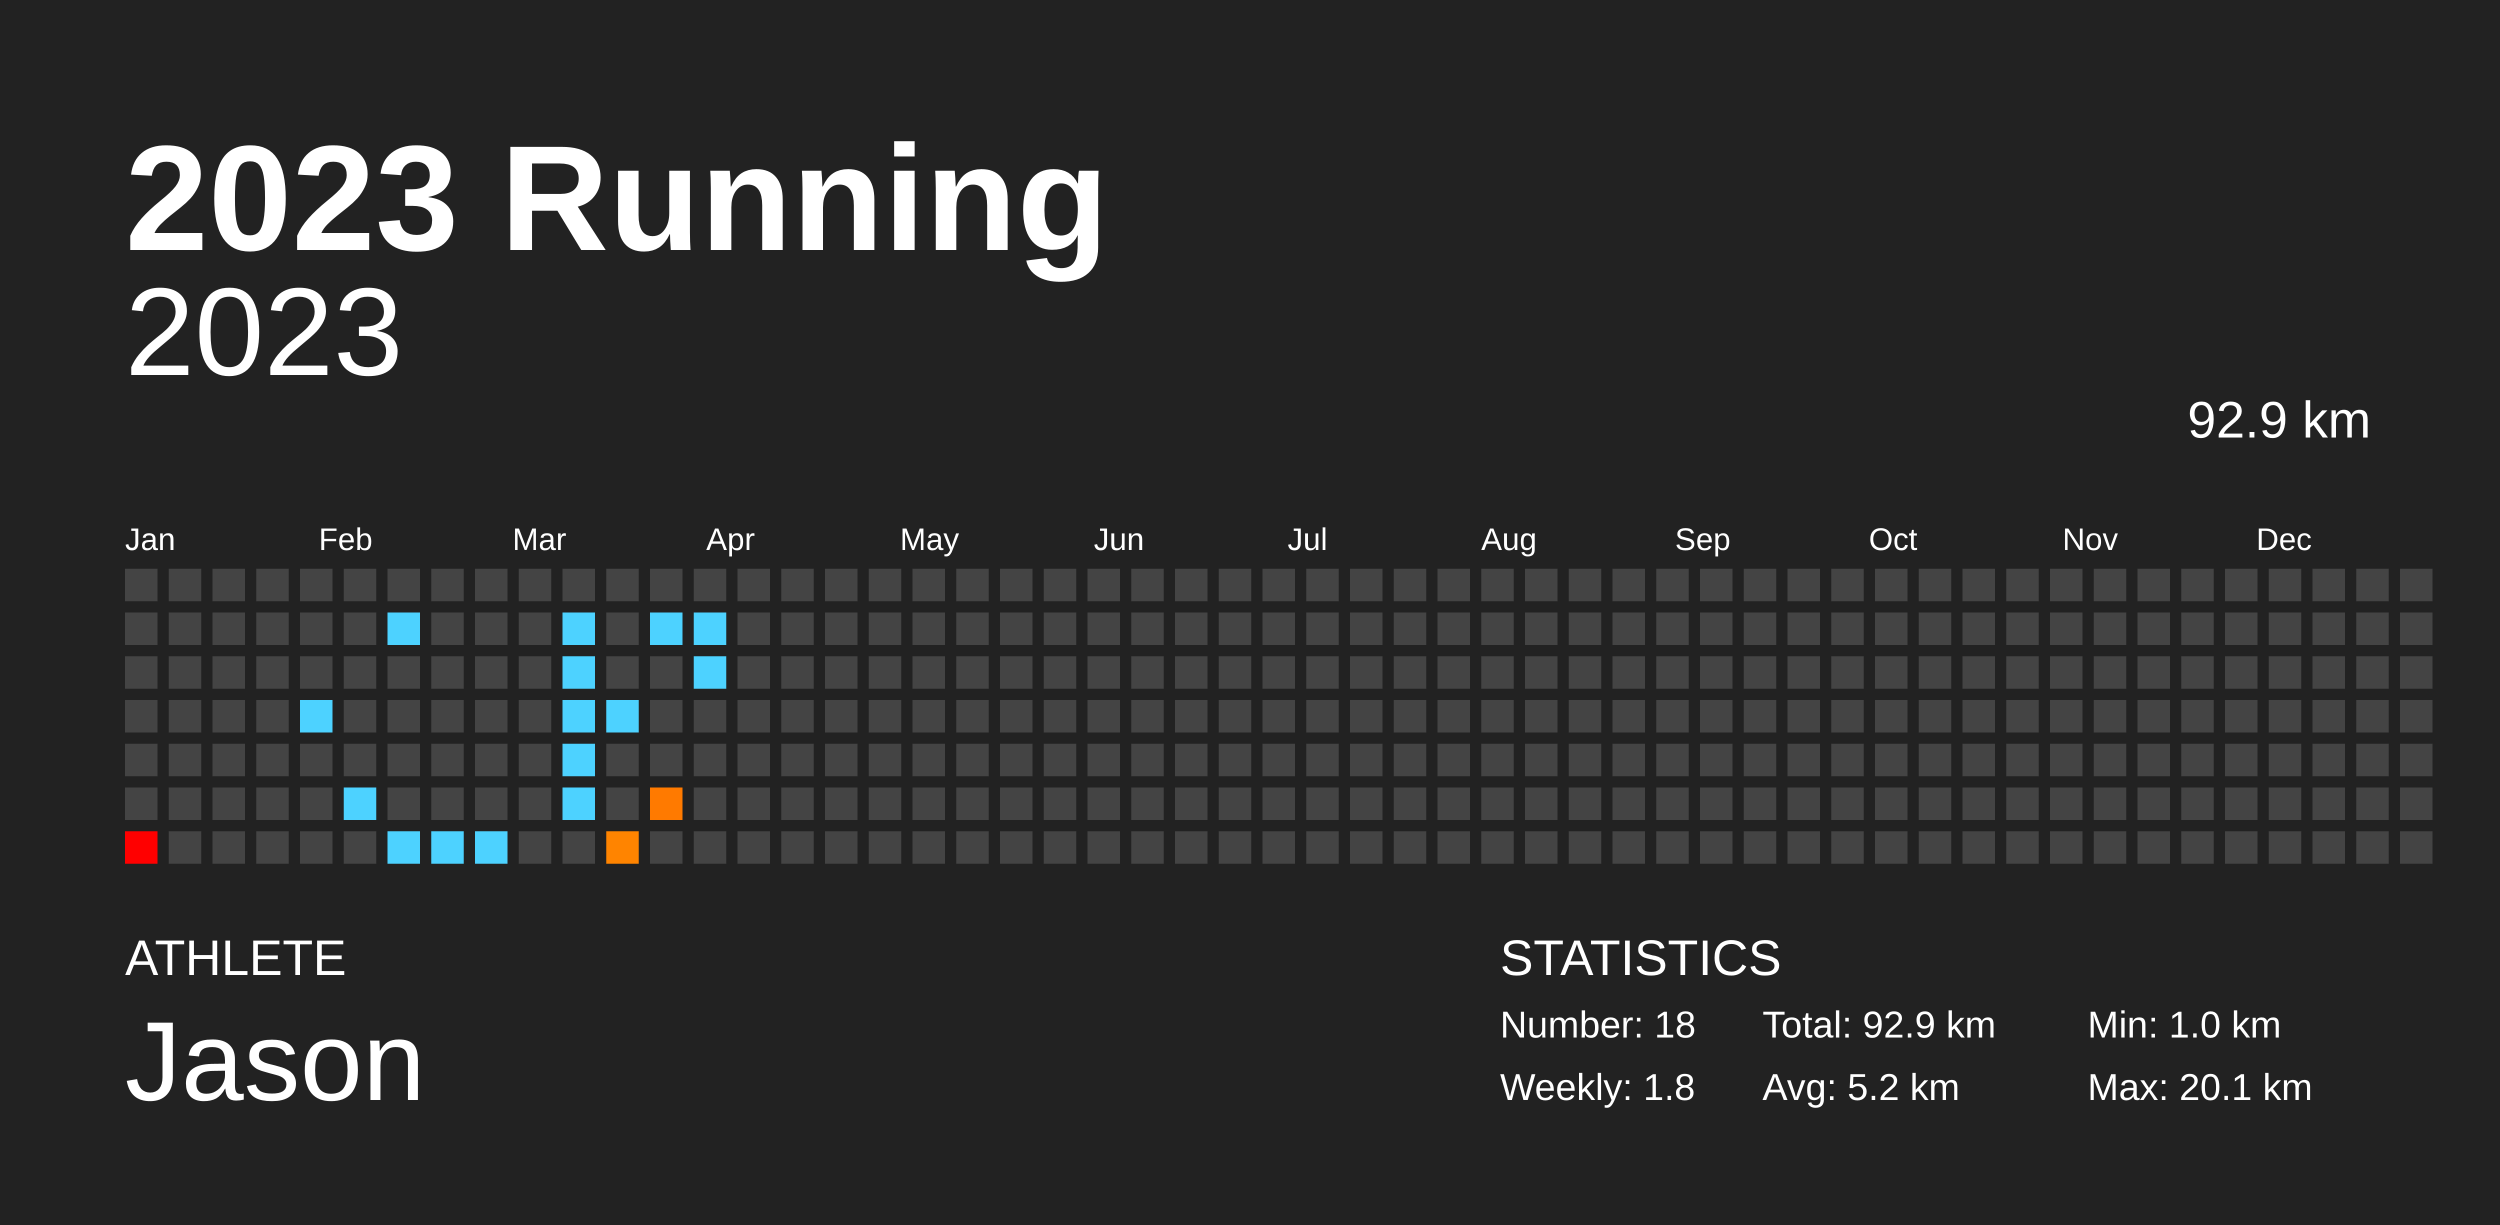
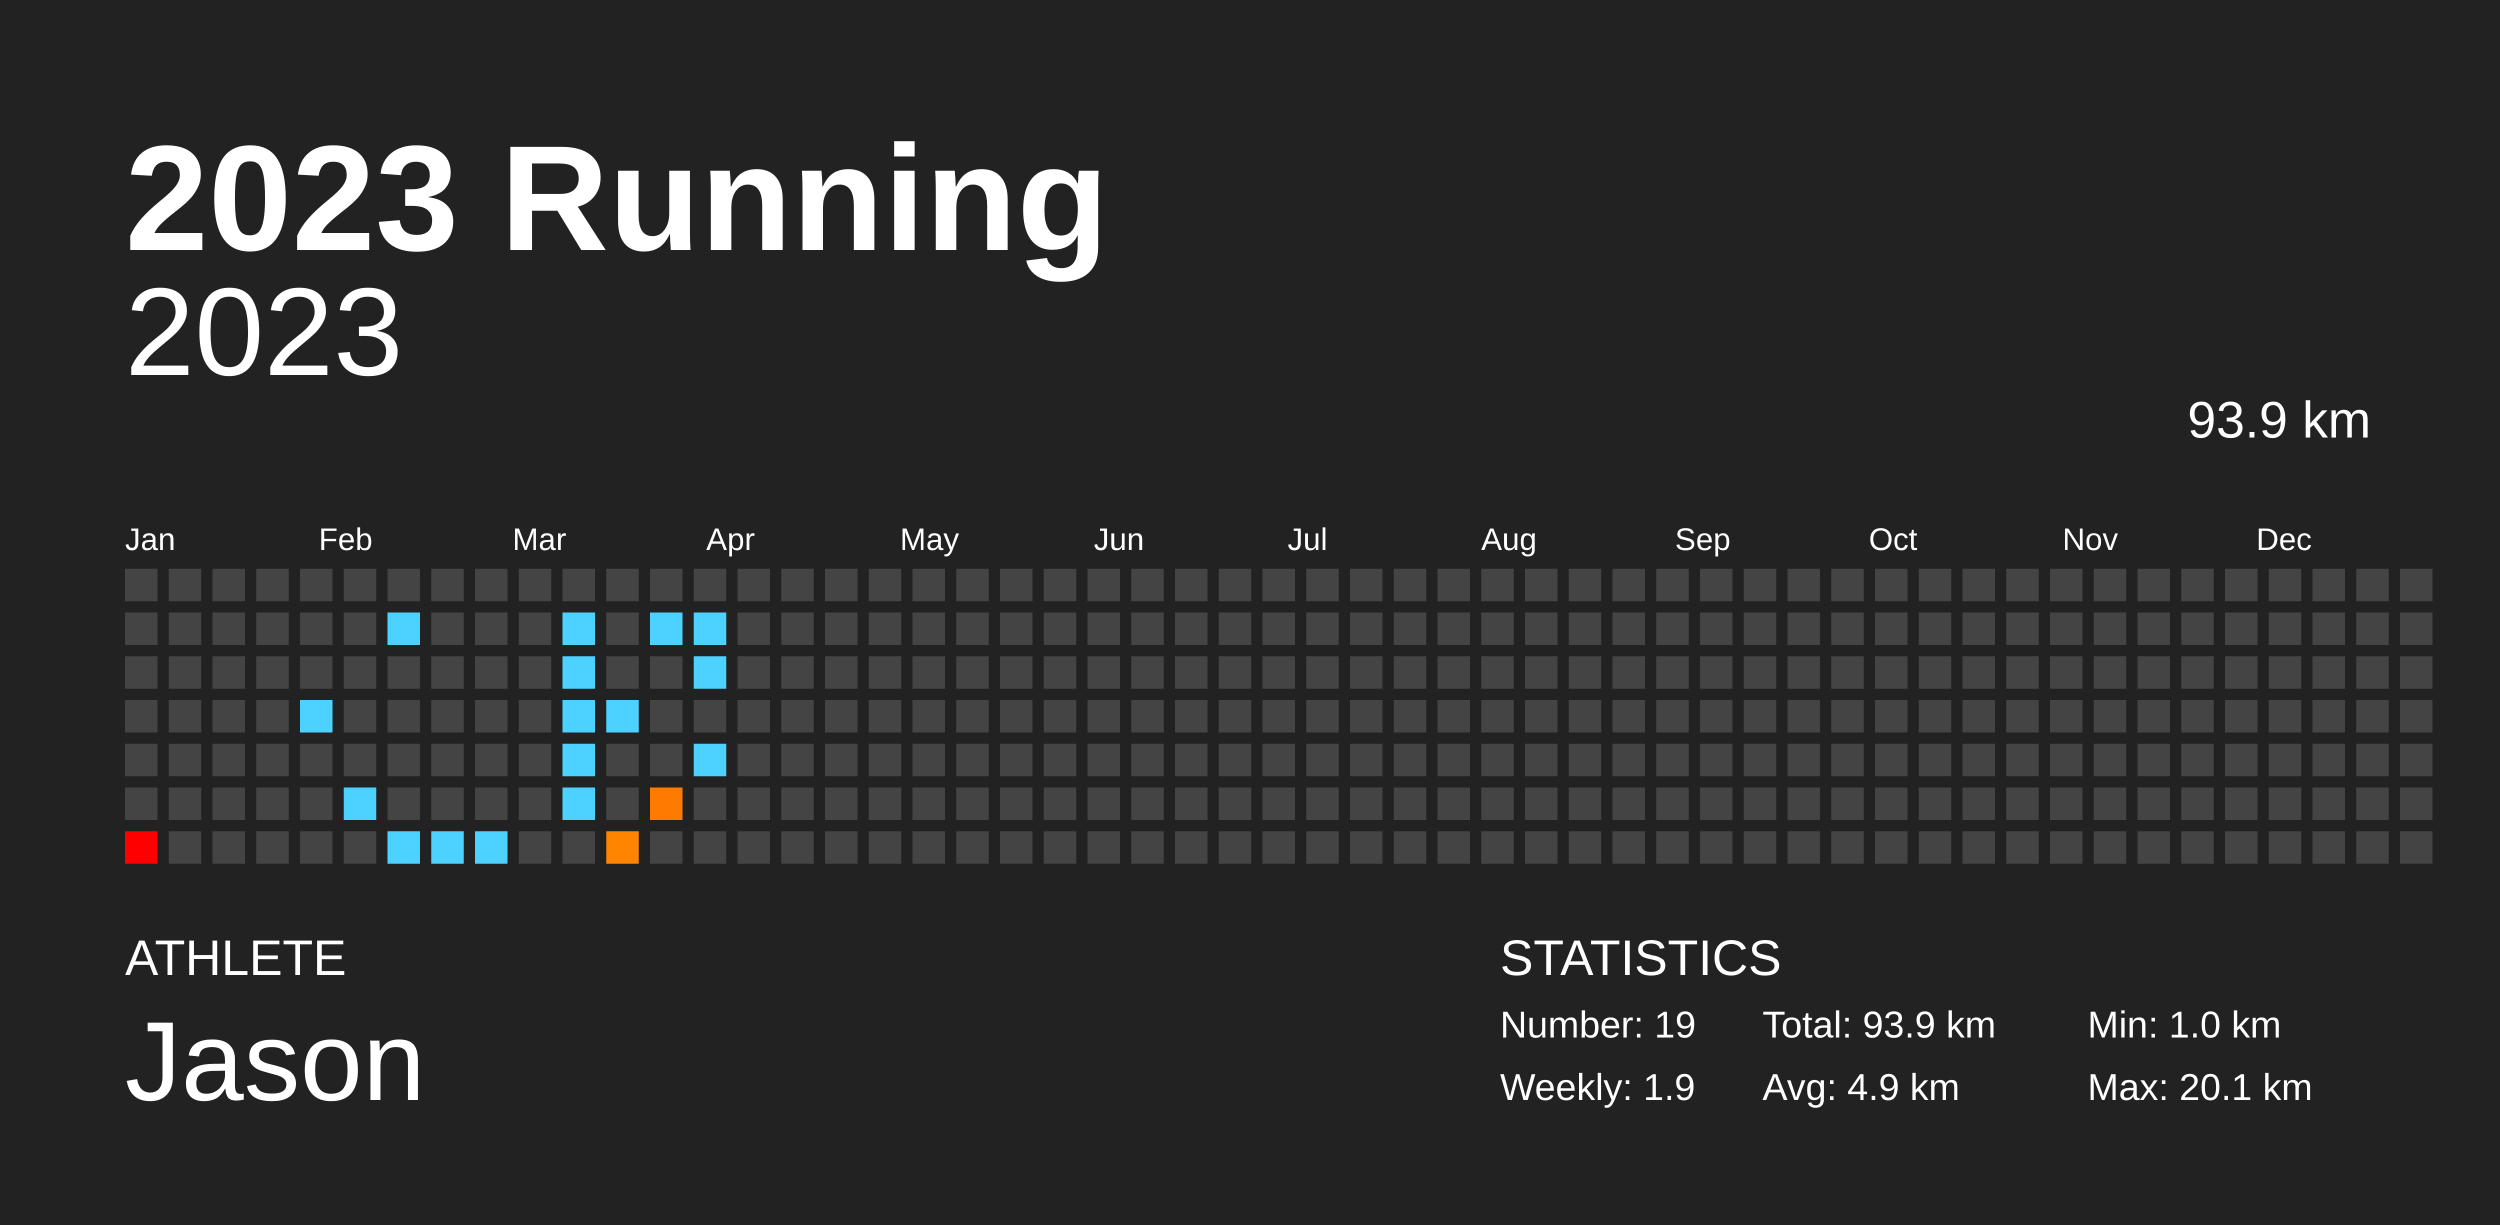
<svg xmlns="http://www.w3.org/2000/svg" baseProfile="full" height="98mm" version="1.1" viewBox="0,0,200,98" width="200mm">
  <defs />
  <rect fill="#222222" height="98" width="200" x="0" y="0" />
  <text fill="#FFFFFF" style="font-size:12px; font-family:Arial; font-weight:bold;" x="10" y="20">2023 Running</text>
  <text fill="#FFFFFF" style="font-size:4px; font-family:Arial" x="10" y="78">ATHLETE</text>
  <text fill="#FFFFFF" style="font-size:9px; font-family:Arial" x="10" y="88">Jason</text>
  <text fill="#FFFFFF" style="font-size:4px; font-family:Arial" x="120" y="78">STATISTICS</text>
-   <text fill="#FFFFFF" style="font-size:3px; font-family:Arial" x="120" y="83">Number: 18</text>
-   <text fill="#FFFFFF" style="font-size:3px; font-family:Arial" x="120" y="88">Weekly: 1.8</text>
-   <text fill="#FFFFFF" style="font-size:3px; font-family:Arial" x="141" y="83">Total: 92.9 km</text>
-   <text fill="#FFFFFF" style="font-size:3px; font-family:Arial" x="141" y="88">Avg: 5.2 km</text>
+   <text fill="#FFFFFF" style="font-size:3px; font-family:Arial" x="120" y="83">Number: 19</text>
+   <text fill="#FFFFFF" style="font-size:3px; font-family:Arial" x="120" y="88">Weekly: 1.9</text>
+   <text fill="#FFFFFF" style="font-size:3px; font-family:Arial" x="141" y="83">Total: 93.9 km</text>
+   <text fill="#FFFFFF" style="font-size:3px; font-family:Arial" x="141" y="88">Avg: 4.9 km</text>
  <text fill="#FFFFFF" style="font-size:3px; font-family:Arial" x="167" y="83">Min: 1.0 km</text>
  <text fill="#FFFFFF" style="font-size:3px; font-family:Arial" x="167" y="88">Max: 20.1 km</text>
  <text alignment-baseline="hanging" fill="#FFFFFF" style="font-size:10.0px; font-family:Arial;" x="10" y="30">2023</text>
-   <text alignment-baseline="hanging" fill="#FFFFFF" style="font-size:4.125px; font-family:Arial;" x="175" y="35">92.9 km</text>
+   <text alignment-baseline="hanging" fill="#FFFFFF" style="font-size:4.125px; font-family:Arial;" x="175" y="35">93.9 km</text>
  <text fill="#FFFFFF" style="font-size:2.5px; font-family:Arial" x="10.0" y="44">Jan</text>
  <text fill="#FFFFFF" style="font-size:2.5px; font-family:Arial" x="25.5" y="44">Feb</text>
  <text fill="#FFFFFF" style="font-size:2.5px; font-family:Arial" x="41.0" y="44">Mar</text>
  <text fill="#FFFFFF" style="font-size:2.5px; font-family:Arial" x="56.5" y="44">Apr</text>
  <text fill="#FFFFFF" style="font-size:2.5px; font-family:Arial" x="72.0" y="44">May</text>
  <text fill="#FFFFFF" style="font-size:2.5px; font-family:Arial" x="87.5" y="44">Jun</text>
  <text fill="#FFFFFF" style="font-size:2.5px; font-family:Arial" x="103.0" y="44">Jul</text>
  <text fill="#FFFFFF" style="font-size:2.5px; font-family:Arial" x="118.5" y="44">Aug</text>
  <text fill="#FFFFFF" style="font-size:2.5px; font-family:Arial" x="134.0" y="44">Sep</text>
  <text fill="#FFFFFF" style="font-size:2.5px; font-family:Arial" x="149.5" y="44">Oct</text>
  <text fill="#FFFFFF" style="font-size:2.5px; font-family:Arial" x="165.0" y="44">Nov</text>
  <text fill="#FFFFFF" style="font-size:2.5px; font-family:Arial" x="180.5" y="44">Dec</text>
  <rect fill="#444444" height="2.6" width="2.6" x="10.0" y="45.5" />
  <rect fill="#444444" height="2.6" width="2.6" x="10.0" y="49.0" />
  <rect fill="#444444" height="2.6" width="2.6" x="10.0" y="52.5" />
  <rect fill="#444444" height="2.6" width="2.6" x="10.0" y="56.0" />
  <rect fill="#444444" height="2.6" width="2.6" x="10.0" y="59.5" />
  <rect fill="#444444" height="2.6" width="2.6" x="10.0" y="63.0" />
  <rect fill="red" height="2.6" width="2.6" x="10.0" y="66.5" />
  <rect fill="#444444" height="2.6" width="2.6" x="13.5" y="45.5" />
  <rect fill="#444444" height="2.6" width="2.6" x="13.5" y="49.0" />
  <rect fill="#444444" height="2.6" width="2.6" x="13.5" y="52.5" />
  <rect fill="#444444" height="2.6" width="2.6" x="13.5" y="56.0" />
  <rect fill="#444444" height="2.6" width="2.6" x="13.5" y="59.5" />
  <rect fill="#444444" height="2.6" width="2.6" x="13.5" y="63.0" />
  <rect fill="#444444" height="2.6" width="2.6" x="13.5" y="66.5" />
  <rect fill="#444444" height="2.6" width="2.6" x="17.0" y="45.5" />
  <rect fill="#444444" height="2.6" width="2.6" x="17.0" y="49.0" />
  <rect fill="#444444" height="2.6" width="2.6" x="17.0" y="52.5" />
  <rect fill="#444444" height="2.6" width="2.6" x="17.0" y="56.0" />
  <rect fill="#444444" height="2.6" width="2.6" x="17.0" y="59.5" />
  <rect fill="#444444" height="2.6" width="2.6" x="17.0" y="63.0" />
  <rect fill="#444444" height="2.6" width="2.6" x="17.0" y="66.5" />
  <rect fill="#444444" height="2.6" width="2.6" x="20.5" y="45.5" />
  <rect fill="#444444" height="2.6" width="2.6" x="20.5" y="49.0" />
  <rect fill="#444444" height="2.6" width="2.6" x="20.5" y="52.5" />
  <rect fill="#444444" height="2.6" width="2.6" x="20.5" y="56.0" />
  <rect fill="#444444" height="2.6" width="2.6" x="20.5" y="59.5" />
  <rect fill="#444444" height="2.6" width="2.6" x="20.5" y="63.0" />
  <rect fill="#444444" height="2.6" width="2.6" x="20.5" y="66.5" />
  <rect fill="#444444" height="2.6" width="2.6" x="24.0" y="45.5" />
  <rect fill="#444444" height="2.6" width="2.6" x="24.0" y="49.0" />
  <rect fill="#444444" height="2.6" width="2.6" x="24.0" y="52.5" />
  <rect fill="#4dd2ff" height="2.6" width="2.6" x="24.0" y="56.0" />
  <rect fill="#444444" height="2.6" width="2.6" x="24.0" y="59.5" />
  <rect fill="#444444" height="2.6" width="2.6" x="24.0" y="63.0" />
  <rect fill="#444444" height="2.6" width="2.6" x="24.0" y="66.5" />
  <rect fill="#444444" height="2.6" width="2.6" x="27.5" y="45.5" />
  <rect fill="#444444" height="2.6" width="2.6" x="27.5" y="49.0" />
  <rect fill="#444444" height="2.6" width="2.6" x="27.5" y="52.5" />
  <rect fill="#444444" height="2.6" width="2.6" x="27.5" y="56.0" />
  <rect fill="#444444" height="2.6" width="2.6" x="27.5" y="59.5" />
  <rect fill="#4dd2ff" height="2.6" width="2.6" x="27.5" y="63.0" />
  <rect fill="#444444" height="2.6" width="2.6" x="27.5" y="66.5" />
  <rect fill="#444444" height="2.6" width="2.6" x="31.0" y="45.5" />
  <rect fill="#4dd2ff" height="2.6" width="2.6" x="31.0" y="49.0" />
  <rect fill="#444444" height="2.6" width="2.6" x="31.0" y="52.5" />
  <rect fill="#444444" height="2.6" width="2.6" x="31.0" y="56.0" />
  <rect fill="#444444" height="2.6" width="2.6" x="31.0" y="59.5" />
  <rect fill="#444444" height="2.6" width="2.6" x="31.0" y="63.0" />
  <rect fill="#4dd2ff" height="2.6" width="2.6" x="31.0" y="66.5" />
  <rect fill="#444444" height="2.6" width="2.6" x="34.5" y="45.5" />
  <rect fill="#444444" height="2.6" width="2.6" x="34.5" y="49.0" />
  <rect fill="#444444" height="2.6" width="2.6" x="34.5" y="52.5" />
  <rect fill="#444444" height="2.6" width="2.6" x="34.5" y="56.0" />
  <rect fill="#444444" height="2.6" width="2.6" x="34.5" y="59.5" />
  <rect fill="#444444" height="2.6" width="2.6" x="34.5" y="63.0" />
  <rect fill="#4dd2ff" height="2.6" width="2.6" x="34.5" y="66.5" />
  <rect fill="#444444" height="2.6" width="2.6" x="38.0" y="45.5" />
  <rect fill="#444444" height="2.6" width="2.6" x="38.0" y="49.0" />
  <rect fill="#444444" height="2.6" width="2.6" x="38.0" y="52.5" />
  <rect fill="#444444" height="2.6" width="2.6" x="38.0" y="56.0" />
  <rect fill="#444444" height="2.6" width="2.6" x="38.0" y="59.5" />
  <rect fill="#444444" height="2.6" width="2.6" x="38.0" y="63.0" />
  <rect fill="#4dd2ff" height="2.6" width="2.6" x="38.0" y="66.5" />
  <rect fill="#444444" height="2.6" width="2.6" x="41.5" y="45.5" />
  <rect fill="#444444" height="2.6" width="2.6" x="41.5" y="49.0" />
  <rect fill="#444444" height="2.6" width="2.6" x="41.5" y="52.5" />
  <rect fill="#444444" height="2.6" width="2.6" x="41.5" y="56.0" />
  <rect fill="#444444" height="2.6" width="2.6" x="41.5" y="59.5" />
  <rect fill="#444444" height="2.6" width="2.6" x="41.5" y="63.0" />
  <rect fill="#444444" height="2.6" width="2.6" x="41.5" y="66.5" />
  <rect fill="#444444" height="2.6" width="2.6" x="45.0" y="45.5" />
  <rect fill="#4dd2ff" height="2.6" width="2.6" x="45.0" y="49.0" />
  <rect fill="#4dd2ff" height="2.6" width="2.6" x="45.0" y="52.5" />
  <rect fill="#4dd2ff" height="2.6" width="2.6" x="45.0" y="56.0" />
  <rect fill="#4dd2ff" height="2.6" width="2.6" x="45.0" y="59.5" />
  <rect fill="#4dd2ff" height="2.6" width="2.6" x="45.0" y="63.0" />
  <rect fill="#444444" height="2.6" width="2.6" x="45.0" y="66.5" />
  <rect fill="#444444" height="2.6" width="2.6" x="48.5" y="45.5" />
  <rect fill="#444444" height="2.6" width="2.6" x="48.5" y="49.0" />
  <rect fill="#444444" height="2.6" width="2.6" x="48.5" y="52.5" />
  <rect fill="#4dd2ff" height="2.6" width="2.6" x="48.5" y="56.0" />
  <rect fill="#444444" height="2.6" width="2.6" x="48.5" y="59.5" />
  <rect fill="#444444" height="2.6" width="2.6" x="48.5" y="63.0" />
  <rect fill="#ff8400" height="2.6" width="2.6" x="48.5" y="66.5" />
  <rect fill="#444444" height="2.6" width="2.6" x="52.0" y="45.5" />
  <rect fill="#4dd2ff" height="2.6" width="2.6" x="52.0" y="49.0" />
  <rect fill="#444444" height="2.6" width="2.6" x="52.0" y="52.5" />
  <rect fill="#444444" height="2.6" width="2.6" x="52.0" y="56.0" />
  <rect fill="#444444" height="2.6" width="2.6" x="52.0" y="59.5" />
  <rect fill="#ff7a00" height="2.6" width="2.6" x="52.0" y="63.0" />
  <rect fill="#444444" height="2.6" width="2.6" x="52.0" y="66.5" />
  <rect fill="#444444" height="2.6" width="2.6" x="55.5" y="45.5" />
  <rect fill="#4dd2ff" height="2.6" width="2.6" x="55.5" y="49.0" />
  <rect fill="#4dd2ff" height="2.6" width="2.6" x="55.5" y="52.5" />
  <rect fill="#444444" height="2.6" width="2.6" x="55.5" y="56.0" />
-   <rect fill="#444444" height="2.6" width="2.6" x="55.5" y="59.5" />
+   <rect fill="#4dd2ff" height="2.6" width="2.6" x="55.5" y="59.5" />
  <rect fill="#444444" height="2.6" width="2.6" x="55.5" y="63.0" />
  <rect fill="#444444" height="2.6" width="2.6" x="55.5" y="66.5" />
  <rect fill="#444444" height="2.6" width="2.6" x="59.0" y="45.5" />
  <rect fill="#444444" height="2.6" width="2.6" x="59.0" y="49.0" />
  <rect fill="#444444" height="2.6" width="2.6" x="59.0" y="52.5" />
  <rect fill="#444444" height="2.6" width="2.6" x="59.0" y="56.0" />
  <rect fill="#444444" height="2.6" width="2.6" x="59.0" y="59.5" />
  <rect fill="#444444" height="2.6" width="2.6" x="59.0" y="63.0" />
  <rect fill="#444444" height="2.6" width="2.6" x="59.0" y="66.5" />
  <rect fill="#444444" height="2.6" width="2.6" x="62.5" y="45.5" />
  <rect fill="#444444" height="2.6" width="2.6" x="62.5" y="49.0" />
  <rect fill="#444444" height="2.6" width="2.6" x="62.5" y="52.5" />
  <rect fill="#444444" height="2.6" width="2.6" x="62.5" y="56.0" />
  <rect fill="#444444" height="2.6" width="2.6" x="62.5" y="59.5" />
  <rect fill="#444444" height="2.6" width="2.6" x="62.5" y="63.0" />
  <rect fill="#444444" height="2.6" width="2.6" x="62.5" y="66.5" />
  <rect fill="#444444" height="2.6" width="2.6" x="66.0" y="45.5" />
  <rect fill="#444444" height="2.6" width="2.6" x="66.0" y="49.0" />
  <rect fill="#444444" height="2.6" width="2.6" x="66.0" y="52.5" />
  <rect fill="#444444" height="2.6" width="2.6" x="66.0" y="56.0" />
  <rect fill="#444444" height="2.6" width="2.6" x="66.0" y="59.5" />
  <rect fill="#444444" height="2.6" width="2.6" x="66.0" y="63.0" />
  <rect fill="#444444" height="2.6" width="2.6" x="66.0" y="66.5" />
  <rect fill="#444444" height="2.6" width="2.6" x="69.5" y="45.5" />
  <rect fill="#444444" height="2.6" width="2.6" x="69.5" y="49.0" />
  <rect fill="#444444" height="2.6" width="2.6" x="69.5" y="52.5" />
  <rect fill="#444444" height="2.6" width="2.6" x="69.5" y="56.0" />
  <rect fill="#444444" height="2.6" width="2.6" x="69.5" y="59.5" />
  <rect fill="#444444" height="2.6" width="2.6" x="69.5" y="63.0" />
  <rect fill="#444444" height="2.6" width="2.6" x="69.5" y="66.5" />
  <rect fill="#444444" height="2.6" width="2.6" x="73.0" y="45.5" />
  <rect fill="#444444" height="2.6" width="2.6" x="73.0" y="49.0" />
  <rect fill="#444444" height="2.6" width="2.6" x="73.0" y="52.5" />
  <rect fill="#444444" height="2.6" width="2.6" x="73.0" y="56.0" />
  <rect fill="#444444" height="2.6" width="2.6" x="73.0" y="59.5" />
  <rect fill="#444444" height="2.6" width="2.6" x="73.0" y="63.0" />
  <rect fill="#444444" height="2.6" width="2.6" x="73.0" y="66.5" />
  <rect fill="#444444" height="2.6" width="2.6" x="76.5" y="45.5" />
  <rect fill="#444444" height="2.6" width="2.6" x="76.5" y="49.0" />
  <rect fill="#444444" height="2.6" width="2.6" x="76.5" y="52.5" />
  <rect fill="#444444" height="2.6" width="2.6" x="76.5" y="56.0" />
  <rect fill="#444444" height="2.6" width="2.6" x="76.5" y="59.5" />
  <rect fill="#444444" height="2.6" width="2.6" x="76.5" y="63.0" />
  <rect fill="#444444" height="2.6" width="2.6" x="76.5" y="66.5" />
  <rect fill="#444444" height="2.6" width="2.6" x="80.0" y="45.5" />
  <rect fill="#444444" height="2.6" width="2.6" x="80.0" y="49.0" />
  <rect fill="#444444" height="2.6" width="2.6" x="80.0" y="52.5" />
  <rect fill="#444444" height="2.6" width="2.6" x="80.0" y="56.0" />
  <rect fill="#444444" height="2.6" width="2.6" x="80.0" y="59.5" />
  <rect fill="#444444" height="2.6" width="2.6" x="80.0" y="63.0" />
  <rect fill="#444444" height="2.6" width="2.6" x="80.0" y="66.5" />
  <rect fill="#444444" height="2.6" width="2.6" x="83.5" y="45.5" />
  <rect fill="#444444" height="2.6" width="2.6" x="83.5" y="49.0" />
  <rect fill="#444444" height="2.6" width="2.6" x="83.5" y="52.5" />
  <rect fill="#444444" height="2.6" width="2.6" x="83.5" y="56.0" />
  <rect fill="#444444" height="2.6" width="2.6" x="83.5" y="59.5" />
  <rect fill="#444444" height="2.6" width="2.6" x="83.5" y="63.0" />
  <rect fill="#444444" height="2.6" width="2.6" x="83.5" y="66.5" />
  <rect fill="#444444" height="2.6" width="2.6" x="87.0" y="45.5" />
  <rect fill="#444444" height="2.6" width="2.6" x="87.0" y="49.0" />
  <rect fill="#444444" height="2.6" width="2.6" x="87.0" y="52.5" />
  <rect fill="#444444" height="2.6" width="2.6" x="87.0" y="56.0" />
  <rect fill="#444444" height="2.6" width="2.6" x="87.0" y="59.5" />
  <rect fill="#444444" height="2.6" width="2.6" x="87.0" y="63.0" />
  <rect fill="#444444" height="2.6" width="2.6" x="87.0" y="66.5" />
  <rect fill="#444444" height="2.6" width="2.6" x="90.5" y="45.5" />
  <rect fill="#444444" height="2.6" width="2.6" x="90.5" y="49.0" />
  <rect fill="#444444" height="2.6" width="2.6" x="90.5" y="52.5" />
  <rect fill="#444444" height="2.6" width="2.6" x="90.5" y="56.0" />
  <rect fill="#444444" height="2.6" width="2.6" x="90.5" y="59.5" />
  <rect fill="#444444" height="2.6" width="2.6" x="90.5" y="63.0" />
  <rect fill="#444444" height="2.6" width="2.6" x="90.5" y="66.5" />
  <rect fill="#444444" height="2.6" width="2.6" x="94.0" y="45.5" />
  <rect fill="#444444" height="2.6" width="2.6" x="94.0" y="49.0" />
  <rect fill="#444444" height="2.6" width="2.6" x="94.0" y="52.5" />
  <rect fill="#444444" height="2.6" width="2.6" x="94.0" y="56.0" />
  <rect fill="#444444" height="2.6" width="2.6" x="94.0" y="59.5" />
  <rect fill="#444444" height="2.6" width="2.6" x="94.0" y="63.0" />
  <rect fill="#444444" height="2.6" width="2.6" x="94.0" y="66.5" />
  <rect fill="#444444" height="2.6" width="2.6" x="97.5" y="45.5" />
  <rect fill="#444444" height="2.6" width="2.6" x="97.5" y="49.0" />
  <rect fill="#444444" height="2.6" width="2.6" x="97.5" y="52.5" />
  <rect fill="#444444" height="2.6" width="2.6" x="97.5" y="56.0" />
  <rect fill="#444444" height="2.6" width="2.6" x="97.5" y="59.5" />
  <rect fill="#444444" height="2.6" width="2.6" x="97.5" y="63.0" />
  <rect fill="#444444" height="2.6" width="2.6" x="97.5" y="66.5" />
  <rect fill="#444444" height="2.6" width="2.6" x="101.0" y="45.5" />
  <rect fill="#444444" height="2.6" width="2.6" x="101.0" y="49.0" />
  <rect fill="#444444" height="2.6" width="2.6" x="101.0" y="52.5" />
  <rect fill="#444444" height="2.6" width="2.6" x="101.0" y="56.0" />
  <rect fill="#444444" height="2.6" width="2.6" x="101.0" y="59.5" />
  <rect fill="#444444" height="2.6" width="2.6" x="101.0" y="63.0" />
  <rect fill="#444444" height="2.6" width="2.6" x="101.0" y="66.5" />
  <rect fill="#444444" height="2.6" width="2.6" x="104.5" y="45.5" />
  <rect fill="#444444" height="2.6" width="2.6" x="104.5" y="49.0" />
  <rect fill="#444444" height="2.6" width="2.6" x="104.5" y="52.5" />
  <rect fill="#444444" height="2.6" width="2.6" x="104.5" y="56.0" />
  <rect fill="#444444" height="2.6" width="2.6" x="104.5" y="59.5" />
  <rect fill="#444444" height="2.6" width="2.6" x="104.5" y="63.0" />
  <rect fill="#444444" height="2.6" width="2.6" x="104.5" y="66.5" />
  <rect fill="#444444" height="2.6" width="2.6" x="108.0" y="45.5" />
  <rect fill="#444444" height="2.6" width="2.6" x="108.0" y="49.0" />
  <rect fill="#444444" height="2.6" width="2.6" x="108.0" y="52.5" />
  <rect fill="#444444" height="2.6" width="2.6" x="108.0" y="56.0" />
  <rect fill="#444444" height="2.6" width="2.6" x="108.0" y="59.5" />
  <rect fill="#444444" height="2.6" width="2.6" x="108.0" y="63.0" />
  <rect fill="#444444" height="2.6" width="2.6" x="108.0" y="66.5" />
  <rect fill="#444444" height="2.6" width="2.6" x="111.5" y="45.5" />
  <rect fill="#444444" height="2.6" width="2.6" x="111.5" y="49.0" />
  <rect fill="#444444" height="2.6" width="2.6" x="111.5" y="52.5" />
  <rect fill="#444444" height="2.6" width="2.6" x="111.5" y="56.0" />
  <rect fill="#444444" height="2.6" width="2.6" x="111.5" y="59.5" />
  <rect fill="#444444" height="2.6" width="2.6" x="111.5" y="63.0" />
  <rect fill="#444444" height="2.6" width="2.6" x="111.5" y="66.5" />
  <rect fill="#444444" height="2.6" width="2.6" x="115.0" y="45.5" />
  <rect fill="#444444" height="2.6" width="2.6" x="115.0" y="49.0" />
  <rect fill="#444444" height="2.6" width="2.6" x="115.0" y="52.5" />
  <rect fill="#444444" height="2.6" width="2.6" x="115.0" y="56.0" />
  <rect fill="#444444" height="2.6" width="2.6" x="115.0" y="59.5" />
  <rect fill="#444444" height="2.6" width="2.6" x="115.0" y="63.0" />
  <rect fill="#444444" height="2.6" width="2.6" x="115.0" y="66.5" />
  <rect fill="#444444" height="2.6" width="2.6" x="118.5" y="45.5" />
  <rect fill="#444444" height="2.6" width="2.6" x="118.5" y="49.0" />
  <rect fill="#444444" height="2.6" width="2.6" x="118.5" y="52.5" />
  <rect fill="#444444" height="2.6" width="2.6" x="118.5" y="56.0" />
  <rect fill="#444444" height="2.6" width="2.6" x="118.5" y="59.5" />
  <rect fill="#444444" height="2.6" width="2.6" x="118.5" y="63.0" />
  <rect fill="#444444" height="2.6" width="2.6" x="118.5" y="66.5" />
  <rect fill="#444444" height="2.6" width="2.6" x="122.0" y="45.5" />
  <rect fill="#444444" height="2.6" width="2.6" x="122.0" y="49.0" />
  <rect fill="#444444" height="2.6" width="2.6" x="122.0" y="52.5" />
  <rect fill="#444444" height="2.6" width="2.6" x="122.0" y="56.0" />
  <rect fill="#444444" height="2.6" width="2.6" x="122.0" y="59.5" />
  <rect fill="#444444" height="2.6" width="2.6" x="122.0" y="63.0" />
  <rect fill="#444444" height="2.6" width="2.6" x="122.0" y="66.5" />
  <rect fill="#444444" height="2.6" width="2.6" x="125.5" y="45.5" />
  <rect fill="#444444" height="2.6" width="2.6" x="125.5" y="49.0" />
  <rect fill="#444444" height="2.6" width="2.6" x="125.5" y="52.5" />
  <rect fill="#444444" height="2.6" width="2.6" x="125.5" y="56.0" />
  <rect fill="#444444" height="2.6" width="2.6" x="125.5" y="59.5" />
  <rect fill="#444444" height="2.6" width="2.6" x="125.5" y="63.0" />
  <rect fill="#444444" height="2.6" width="2.6" x="125.5" y="66.5" />
  <rect fill="#444444" height="2.6" width="2.6" x="129.0" y="45.5" />
  <rect fill="#444444" height="2.6" width="2.6" x="129.0" y="49.0" />
  <rect fill="#444444" height="2.6" width="2.6" x="129.0" y="52.5" />
  <rect fill="#444444" height="2.6" width="2.6" x="129.0" y="56.0" />
  <rect fill="#444444" height="2.6" width="2.6" x="129.0" y="59.5" />
  <rect fill="#444444" height="2.6" width="2.6" x="129.0" y="63.0" />
  <rect fill="#444444" height="2.6" width="2.6" x="129.0" y="66.5" />
  <rect fill="#444444" height="2.6" width="2.6" x="132.5" y="45.5" />
  <rect fill="#444444" height="2.6" width="2.6" x="132.5" y="49.0" />
  <rect fill="#444444" height="2.6" width="2.6" x="132.5" y="52.5" />
  <rect fill="#444444" height="2.6" width="2.6" x="132.5" y="56.0" />
  <rect fill="#444444" height="2.6" width="2.6" x="132.5" y="59.5" />
  <rect fill="#444444" height="2.6" width="2.6" x="132.5" y="63.0" />
  <rect fill="#444444" height="2.6" width="2.6" x="132.5" y="66.5" />
  <rect fill="#444444" height="2.6" width="2.6" x="136.0" y="45.5" />
  <rect fill="#444444" height="2.6" width="2.6" x="136.0" y="49.0" />
  <rect fill="#444444" height="2.6" width="2.6" x="136.0" y="52.5" />
  <rect fill="#444444" height="2.6" width="2.6" x="136.0" y="56.0" />
  <rect fill="#444444" height="2.6" width="2.6" x="136.0" y="59.5" />
  <rect fill="#444444" height="2.6" width="2.6" x="136.0" y="63.0" />
  <rect fill="#444444" height="2.6" width="2.6" x="136.0" y="66.5" />
  <rect fill="#444444" height="2.6" width="2.6" x="139.5" y="45.5" />
  <rect fill="#444444" height="2.6" width="2.6" x="139.5" y="49.0" />
  <rect fill="#444444" height="2.6" width="2.6" x="139.5" y="52.5" />
  <rect fill="#444444" height="2.6" width="2.6" x="139.5" y="56.0" />
  <rect fill="#444444" height="2.6" width="2.6" x="139.5" y="59.5" />
  <rect fill="#444444" height="2.6" width="2.6" x="139.5" y="63.0" />
  <rect fill="#444444" height="2.6" width="2.6" x="139.5" y="66.5" />
  <rect fill="#444444" height="2.6" width="2.6" x="143.0" y="45.5" />
  <rect fill="#444444" height="2.6" width="2.6" x="143.0" y="49.0" />
  <rect fill="#444444" height="2.6" width="2.6" x="143.0" y="52.5" />
  <rect fill="#444444" height="2.6" width="2.6" x="143.0" y="56.0" />
  <rect fill="#444444" height="2.6" width="2.6" x="143.0" y="59.5" />
  <rect fill="#444444" height="2.6" width="2.6" x="143.0" y="63.0" />
  <rect fill="#444444" height="2.6" width="2.6" x="143.0" y="66.5" />
  <rect fill="#444444" height="2.6" width="2.6" x="146.5" y="45.5" />
  <rect fill="#444444" height="2.6" width="2.6" x="146.5" y="49.0" />
  <rect fill="#444444" height="2.6" width="2.6" x="146.5" y="52.5" />
  <rect fill="#444444" height="2.6" width="2.6" x="146.5" y="56.0" />
  <rect fill="#444444" height="2.6" width="2.6" x="146.5" y="59.5" />
  <rect fill="#444444" height="2.6" width="2.6" x="146.5" y="63.0" />
  <rect fill="#444444" height="2.6" width="2.6" x="146.5" y="66.5" />
  <rect fill="#444444" height="2.6" width="2.6" x="150.0" y="45.5" />
  <rect fill="#444444" height="2.6" width="2.6" x="150.0" y="49.0" />
  <rect fill="#444444" height="2.6" width="2.6" x="150.0" y="52.5" />
  <rect fill="#444444" height="2.6" width="2.6" x="150.0" y="56.0" />
  <rect fill="#444444" height="2.6" width="2.6" x="150.0" y="59.5" />
  <rect fill="#444444" height="2.6" width="2.6" x="150.0" y="63.0" />
  <rect fill="#444444" height="2.6" width="2.6" x="150.0" y="66.5" />
  <rect fill="#444444" height="2.6" width="2.6" x="153.5" y="45.5" />
  <rect fill="#444444" height="2.6" width="2.6" x="153.5" y="49.0" />
  <rect fill="#444444" height="2.6" width="2.6" x="153.5" y="52.5" />
  <rect fill="#444444" height="2.6" width="2.6" x="153.5" y="56.0" />
  <rect fill="#444444" height="2.6" width="2.6" x="153.5" y="59.5" />
  <rect fill="#444444" height="2.6" width="2.6" x="153.5" y="63.0" />
  <rect fill="#444444" height="2.6" width="2.6" x="153.5" y="66.5" />
  <rect fill="#444444" height="2.6" width="2.6" x="157.0" y="45.5" />
  <rect fill="#444444" height="2.6" width="2.6" x="157.0" y="49.0" />
  <rect fill="#444444" height="2.6" width="2.6" x="157.0" y="52.5" />
  <rect fill="#444444" height="2.6" width="2.6" x="157.0" y="56.0" />
  <rect fill="#444444" height="2.6" width="2.6" x="157.0" y="59.5" />
  <rect fill="#444444" height="2.6" width="2.6" x="157.0" y="63.0" />
  <rect fill="#444444" height="2.6" width="2.6" x="157.0" y="66.5" />
  <rect fill="#444444" height="2.6" width="2.6" x="160.5" y="45.5" />
  <rect fill="#444444" height="2.6" width="2.6" x="160.5" y="49.0" />
  <rect fill="#444444" height="2.6" width="2.6" x="160.5" y="52.5" />
  <rect fill="#444444" height="2.6" width="2.6" x="160.5" y="56.0" />
  <rect fill="#444444" height="2.6" width="2.6" x="160.5" y="59.5" />
  <rect fill="#444444" height="2.6" width="2.6" x="160.5" y="63.0" />
  <rect fill="#444444" height="2.6" width="2.6" x="160.5" y="66.5" />
  <rect fill="#444444" height="2.6" width="2.6" x="164.0" y="45.5" />
  <rect fill="#444444" height="2.6" width="2.6" x="164.0" y="49.0" />
  <rect fill="#444444" height="2.6" width="2.6" x="164.0" y="52.5" />
  <rect fill="#444444" height="2.6" width="2.6" x="164.0" y="56.0" />
  <rect fill="#444444" height="2.6" width="2.6" x="164.0" y="59.5" />
  <rect fill="#444444" height="2.6" width="2.6" x="164.0" y="63.0" />
  <rect fill="#444444" height="2.6" width="2.6" x="164.0" y="66.5" />
  <rect fill="#444444" height="2.6" width="2.6" x="167.5" y="45.5" />
  <rect fill="#444444" height="2.6" width="2.6" x="167.5" y="49.0" />
  <rect fill="#444444" height="2.6" width="2.6" x="167.5" y="52.5" />
  <rect fill="#444444" height="2.6" width="2.6" x="167.5" y="56.0" />
  <rect fill="#444444" height="2.6" width="2.6" x="167.5" y="59.5" />
  <rect fill="#444444" height="2.6" width="2.6" x="167.5" y="63.0" />
  <rect fill="#444444" height="2.6" width="2.6" x="167.5" y="66.5" />
  <rect fill="#444444" height="2.6" width="2.6" x="171.0" y="45.5" />
  <rect fill="#444444" height="2.6" width="2.6" x="171.0" y="49.0" />
  <rect fill="#444444" height="2.6" width="2.6" x="171.0" y="52.5" />
  <rect fill="#444444" height="2.6" width="2.6" x="171.0" y="56.0" />
  <rect fill="#444444" height="2.6" width="2.6" x="171.0" y="59.5" />
  <rect fill="#444444" height="2.6" width="2.6" x="171.0" y="63.0" />
  <rect fill="#444444" height="2.6" width="2.6" x="171.0" y="66.5" />
  <rect fill="#444444" height="2.6" width="2.6" x="174.5" y="45.5" />
  <rect fill="#444444" height="2.6" width="2.6" x="174.5" y="49.0" />
  <rect fill="#444444" height="2.6" width="2.6" x="174.5" y="52.5" />
  <rect fill="#444444" height="2.6" width="2.6" x="174.5" y="56.0" />
  <rect fill="#444444" height="2.6" width="2.6" x="174.5" y="59.5" />
  <rect fill="#444444" height="2.6" width="2.6" x="174.5" y="63.0" />
  <rect fill="#444444" height="2.6" width="2.6" x="174.5" y="66.5" />
  <rect fill="#444444" height="2.6" width="2.6" x="178.0" y="45.5" />
  <rect fill="#444444" height="2.6" width="2.6" x="178.0" y="49.0" />
  <rect fill="#444444" height="2.6" width="2.6" x="178.0" y="52.5" />
  <rect fill="#444444" height="2.6" width="2.6" x="178.0" y="56.0" />
  <rect fill="#444444" height="2.6" width="2.6" x="178.0" y="59.5" />
  <rect fill="#444444" height="2.6" width="2.6" x="178.0" y="63.0" />
  <rect fill="#444444" height="2.6" width="2.6" x="178.0" y="66.5" />
  <rect fill="#444444" height="2.6" width="2.6" x="181.5" y="45.5" />
  <rect fill="#444444" height="2.6" width="2.6" x="181.5" y="49.0" />
  <rect fill="#444444" height="2.6" width="2.6" x="181.5" y="52.5" />
  <rect fill="#444444" height="2.6" width="2.6" x="181.5" y="56.0" />
  <rect fill="#444444" height="2.6" width="2.6" x="181.5" y="59.5" />
  <rect fill="#444444" height="2.6" width="2.6" x="181.5" y="63.0" />
  <rect fill="#444444" height="2.6" width="2.6" x="181.5" y="66.5" />
  <rect fill="#444444" height="2.6" width="2.6" x="185.0" y="45.5" />
  <rect fill="#444444" height="2.6" width="2.6" x="185.0" y="49.0" />
  <rect fill="#444444" height="2.6" width="2.6" x="185.0" y="52.5" />
  <rect fill="#444444" height="2.6" width="2.6" x="185.0" y="56.0" />
  <rect fill="#444444" height="2.6" width="2.6" x="185.0" y="59.5" />
  <rect fill="#444444" height="2.6" width="2.6" x="185.0" y="63.0" />
  <rect fill="#444444" height="2.6" width="2.6" x="185.0" y="66.5" />
  <rect fill="#444444" height="2.6" width="2.6" x="188.5" y="45.5" />
  <rect fill="#444444" height="2.6" width="2.6" x="188.5" y="49.0" />
  <rect fill="#444444" height="2.6" width="2.6" x="188.5" y="52.5" />
  <rect fill="#444444" height="2.6" width="2.6" x="188.5" y="56.0" />
  <rect fill="#444444" height="2.6" width="2.6" x="188.5" y="59.5" />
  <rect fill="#444444" height="2.6" width="2.6" x="188.5" y="63.0" />
  <rect fill="#444444" height="2.6" width="2.6" x="188.5" y="66.5" />
  <rect fill="#444444" height="2.6" width="2.6" x="192.0" y="45.5" />
  <rect fill="#444444" height="2.6" width="2.6" x="192.0" y="49.0" />
  <rect fill="#444444" height="2.6" width="2.6" x="192.0" y="52.5" />
  <rect fill="#444444" height="2.6" width="2.6" x="192.0" y="56.0" />
  <rect fill="#444444" height="2.6" width="2.6" x="192.0" y="59.5" />
  <rect fill="#444444" height="2.6" width="2.6" x="192.0" y="63.0" />
  <rect fill="#444444" height="2.6" width="2.6" x="192.0" y="66.5" />
</svg>
